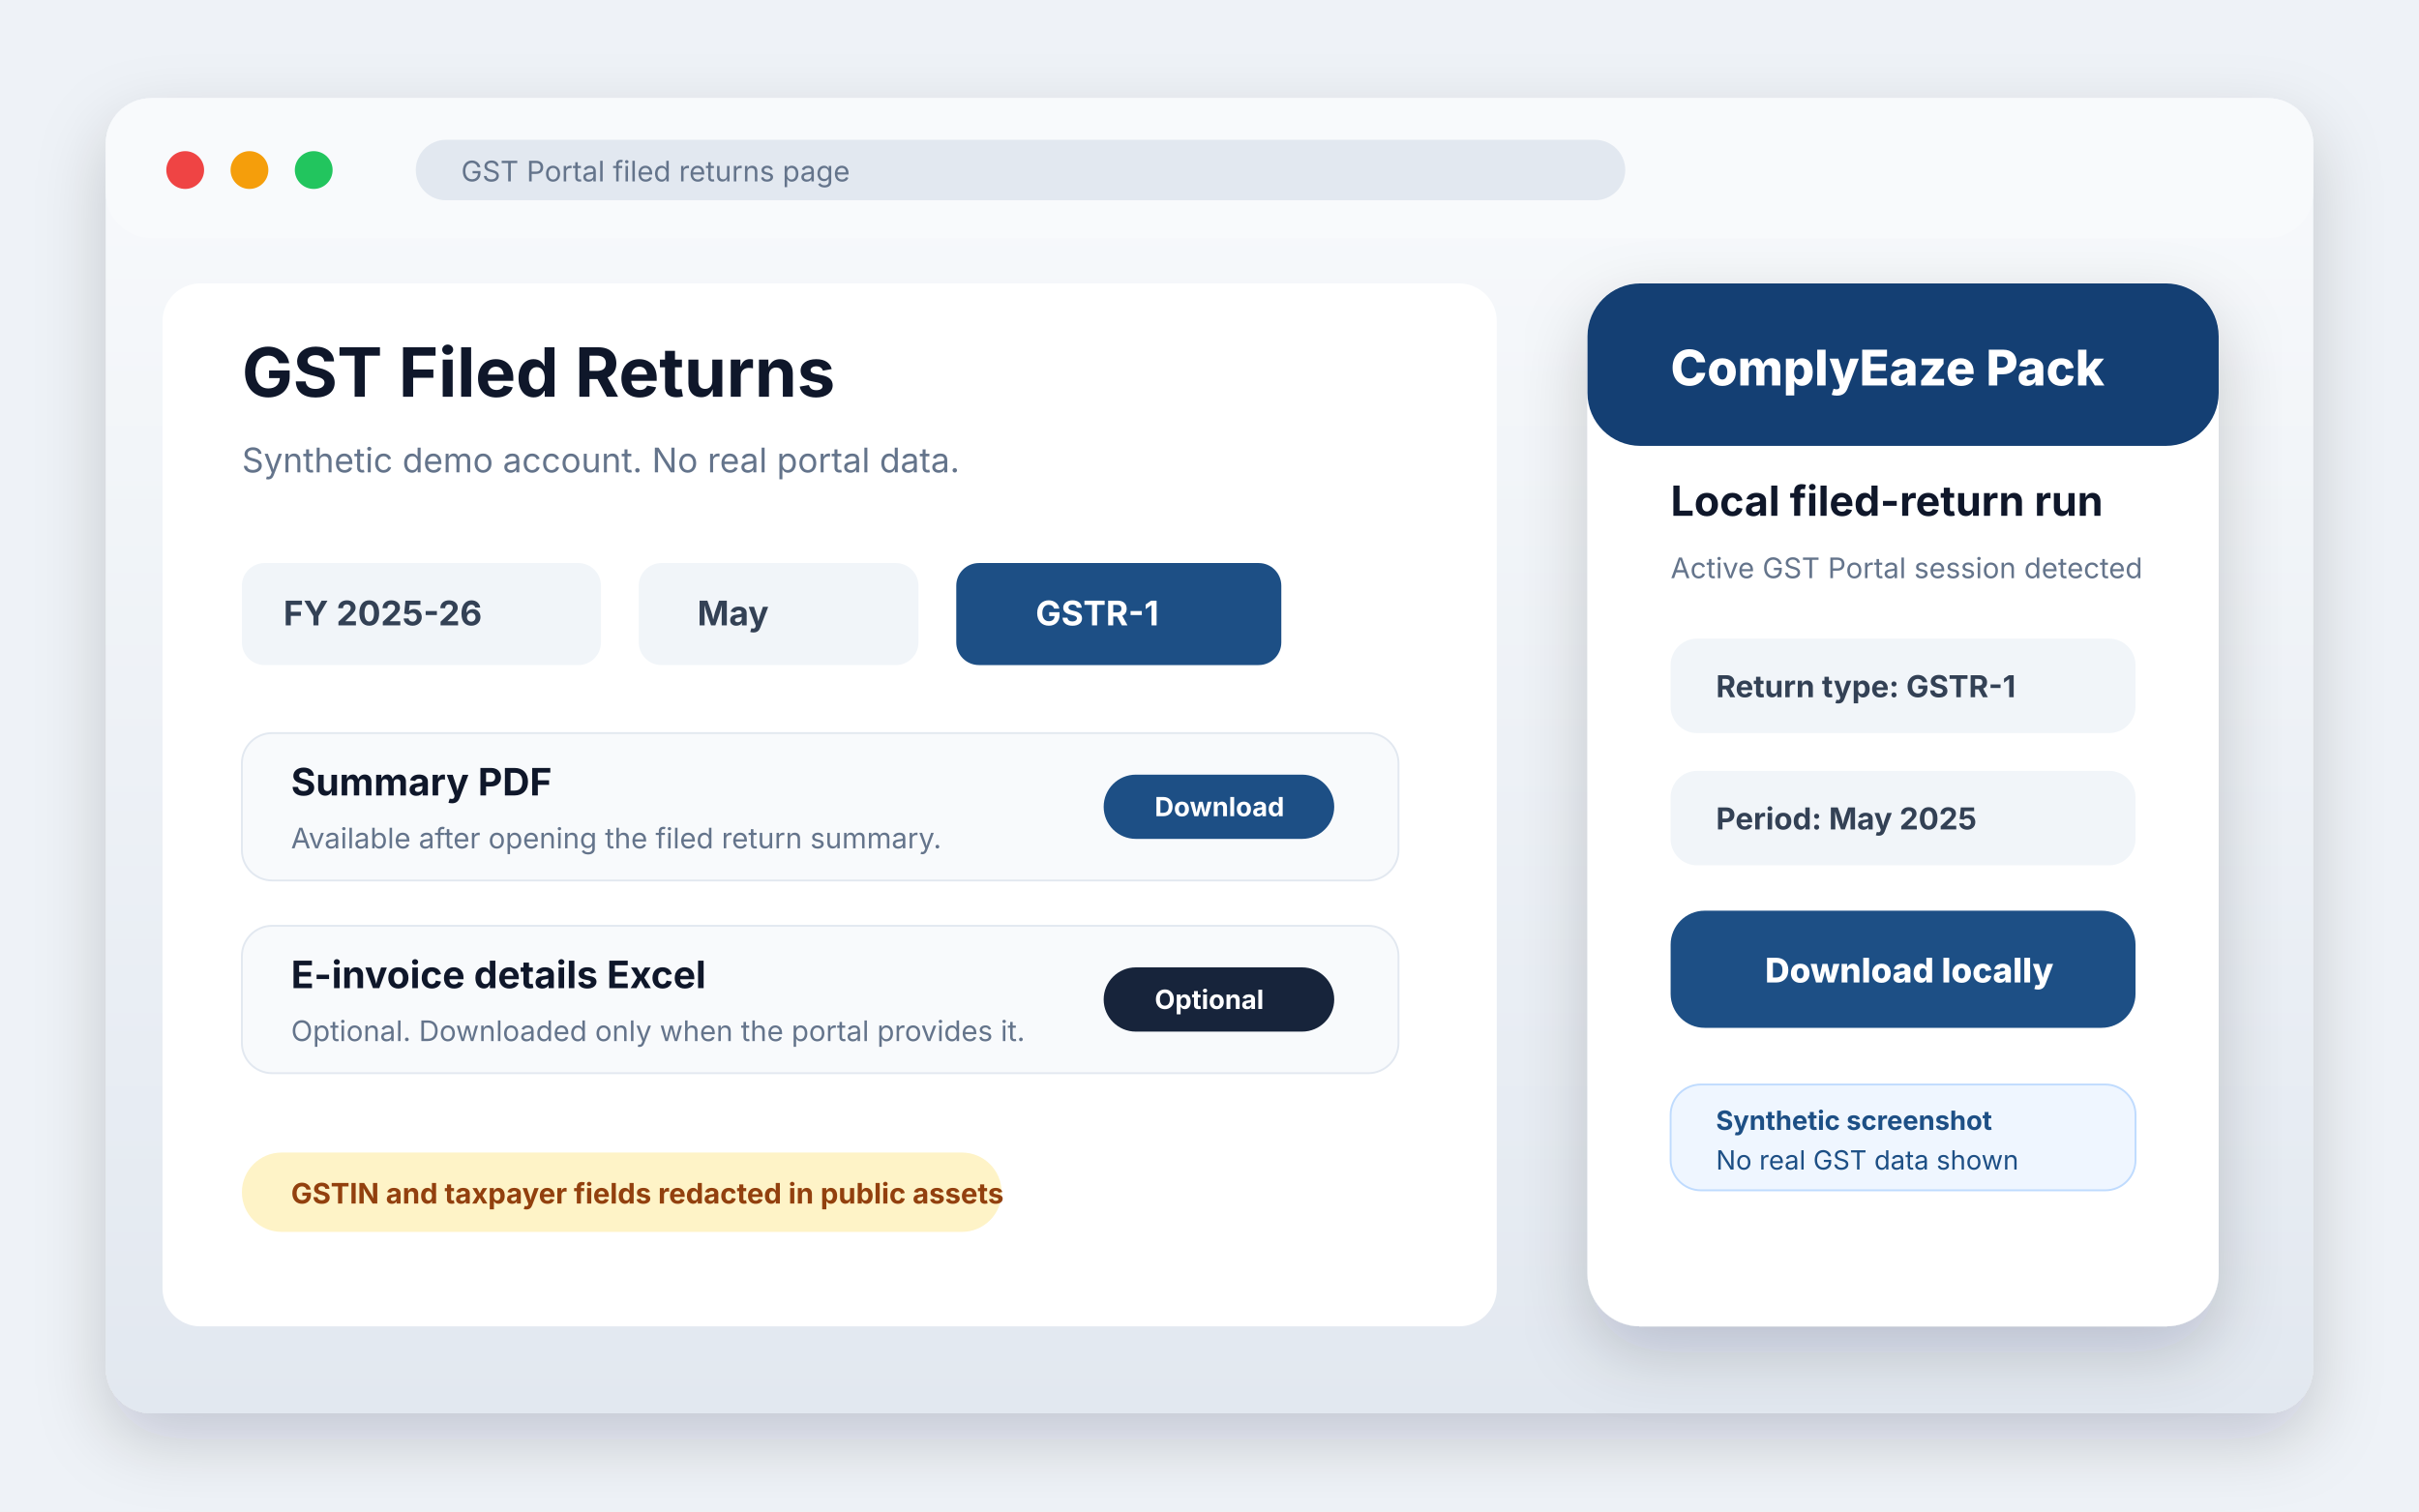
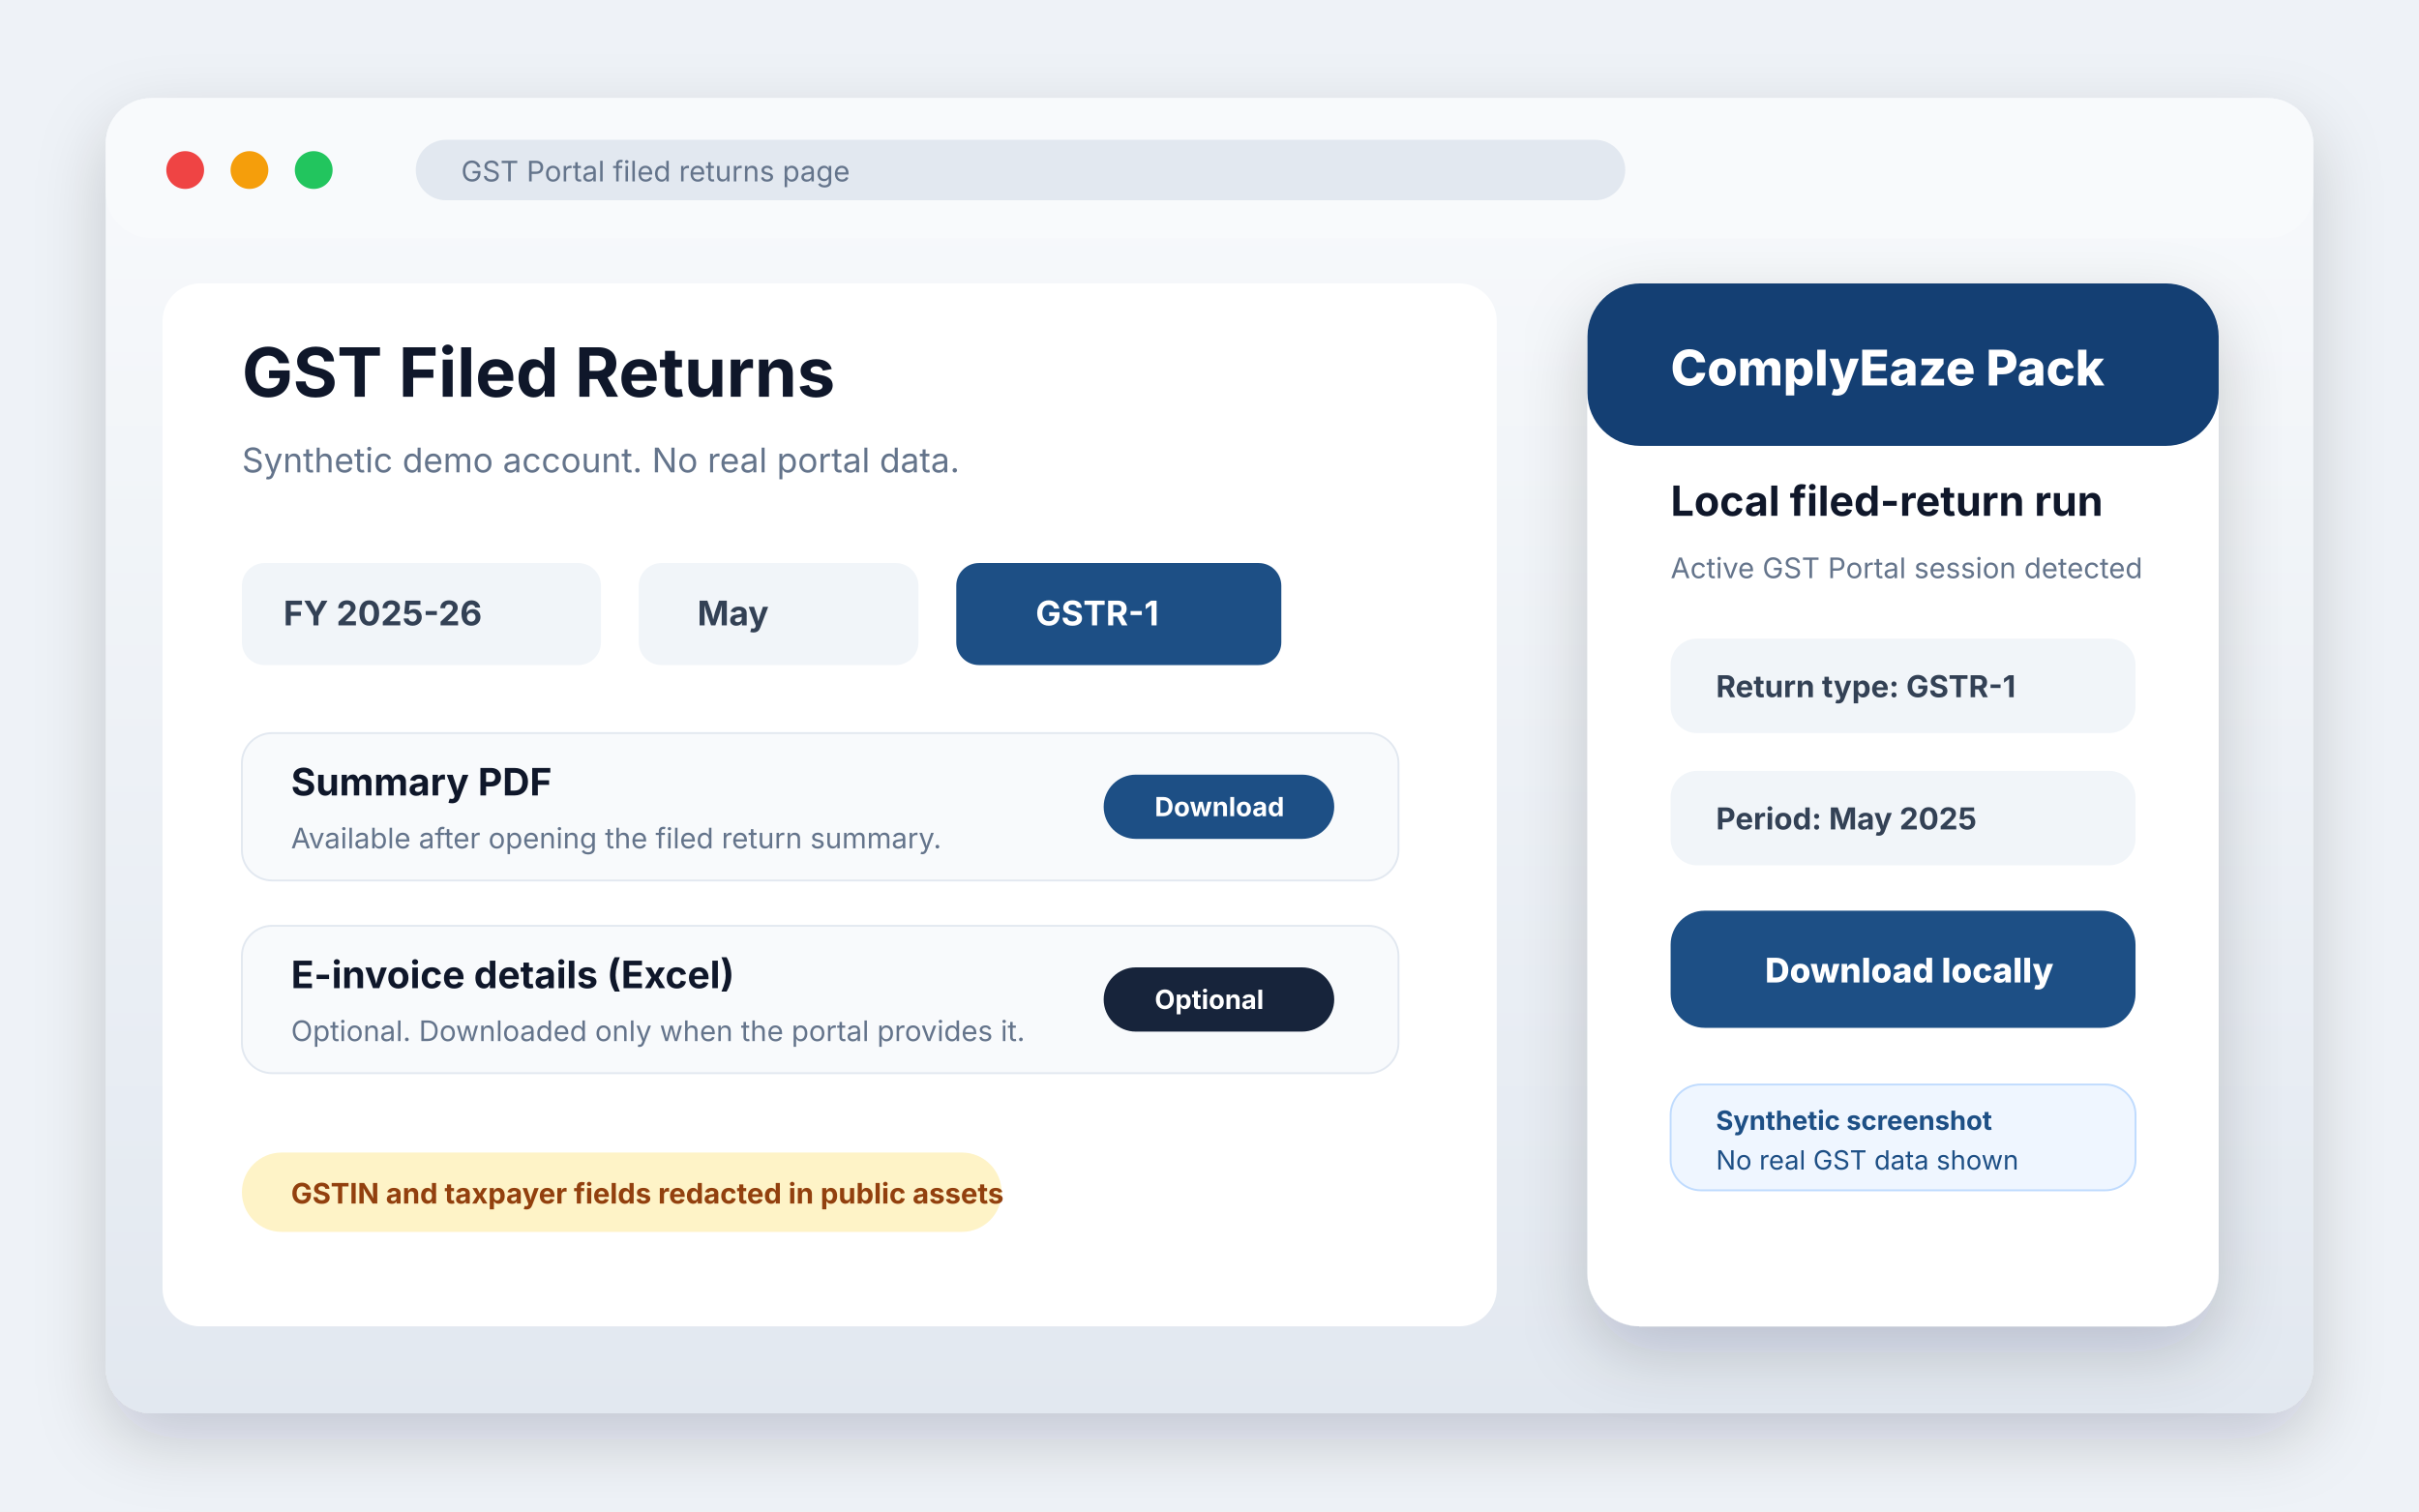
<svg xmlns="http://www.w3.org/2000/svg" width="1280" height="800" viewBox="0 0 1280 800" role="img" aria-labelledby="title desc">
  <defs>
    <linearGradient id="chrome" x1="0" y1="0" x2="0" y2="1">
      <stop offset="0" stop-color="#f8fafc" />
      <stop offset="1" stop-color="#e2e8f0" />
    </linearGradient>
    <filter id="shadow" x="-10%" y="-10%" width="120%" height="120%">
      <feDropShadow dx="0" dy="14" stdDeviation="18" flood-color="#0f172a" flood-opacity="0.18" />
    </filter>
  </defs>
  <rect width="1280" height="800" fill="#eef2f7" />
  <rect x="56" y="52" width="1168" height="696" rx="24" fill="url(#chrome)" filter="url(#shadow)" />
  <rect x="56" y="52" width="1168" height="74" rx="24" fill="#f8fafc" />
  <circle cx="98" cy="90" r="10" fill="#ef4444" />
  <circle cx="132" cy="90" r="10" fill="#f59e0b" />
  <circle cx="166" cy="90" r="10" fill="#22c55e" />
  <rect x="220" y="74" width="640" height="32" rx="16" fill="#e2e8f0" />
  <text x="244" y="96" fill="#64748b" font-family="Inter, Arial, sans-serif" font-size="15">GST Portal filed returns page</text>
  <rect x="86" y="150" width="706" height="552" rx="20" fill="#ffffff" />
  <text x="128" y="210" fill="#0f172a" font-family="Inter, Arial, sans-serif" font-size="36" font-weight="750">GST Filed Returns</text>
  <text x="128" y="250" fill="#64748b" font-family="Inter, Arial, sans-serif" font-size="18">Synthetic demo account. No real portal data.</text>
  <rect x="128" y="298" width="190" height="54" rx="12" fill="#f1f5f9" />
  <text x="150" y="331" fill="#334155" font-family="Inter, Arial, sans-serif" font-size="18" font-weight="700">FY 2025-26</text>
  <rect x="338" y="298" width="148" height="54" rx="12" fill="#f1f5f9" />
  <text x="369" y="331" fill="#334155" font-family="Inter, Arial, sans-serif" font-size="18" font-weight="700">May</text>
  <rect x="506" y="298" width="172" height="54" rx="12" fill="#1d4f85" />
  <text x="548" y="331" fill="#ffffff" font-family="Inter, Arial, sans-serif" font-size="18" font-weight="750">GSTR-1</text>
  <rect x="128" y="388" width="612" height="78" rx="16" fill="#f8fafc" stroke="#e2e8f0" />
  <text x="154" y="421" fill="#0f172a" font-family="Inter, Arial, sans-serif" font-size="20" font-weight="750">Summary PDF</text>
  <text x="154" y="449" fill="#64748b" font-family="Inter, Arial, sans-serif" font-size="15">Available after opening the filed return summary.</text>
  <rect x="584" y="410" width="122" height="34" rx="17" fill="#1d4f85" />
  <text x="611" y="432" fill="#ffffff" font-family="Inter, Arial, sans-serif" font-size="14" font-weight="750">Download</text>
  <rect x="128" y="490" width="612" height="78" rx="16" fill="#f8fafc" stroke="#e2e8f0" />
-   <text x="154" y="523" fill="#0f172a" font-family="Inter, Arial, sans-serif" font-size="20" font-weight="750">E-invoice details Excel</text>
+   <text x="154" y="523" fill="#0f172a" font-family="Inter, Arial, sans-serif" font-size="20" font-weight="750">E-invoice details (Excel)</text>
  <text x="154" y="551" fill="#64748b" font-family="Inter, Arial, sans-serif" font-size="15">Optional. Downloaded only when the portal provides it.</text>
  <rect x="584" y="512" width="122" height="34" rx="17" fill="#17243b" />
  <text x="611" y="534" fill="#ffffff" font-family="Inter, Arial, sans-serif" font-size="14" font-weight="750">Optional</text>
  <rect x="128" y="610" width="402" height="42" rx="21" fill="#fef3c7" />
  <text x="154" y="637" fill="#92400e" font-family="Inter, Arial, sans-serif" font-size="15" font-weight="700">GSTIN and taxpayer fields redacted in public assets</text>
  <rect x="840" y="150" width="334" height="552" rx="28" fill="#ffffff" filter="url(#shadow)" />
  <rect x="840" y="150" width="334" height="86" rx="28" fill="#143f73" />
  <text x="884" y="204" fill="#ffffff" font-family="Inter, Arial, sans-serif" font-size="26" font-weight="800">ComplyEaze Pack</text>
  <text x="884" y="273" fill="#0f172a" font-family="Inter, Arial, sans-serif" font-size="22" font-weight="750">Local filed-return run</text>
  <text x="884" y="306" fill="#64748b" font-family="Inter, Arial, sans-serif" font-size="15">Active GST Portal session detected</text>
  <rect x="884" y="338" width="246" height="50" rx="14" fill="#f1f5f9" />
  <text x="908" y="369" fill="#334155" font-family="Inter, Arial, sans-serif" font-size="16" font-weight="700">Return type: GSTR-1</text>
  <rect x="884" y="408" width="246" height="50" rx="14" fill="#f1f5f9" />
  <text x="908" y="439" fill="#334155" font-family="Inter, Arial, sans-serif" font-size="16" font-weight="700">Period: May 2025</text>
  <rect x="884" y="482" width="246" height="62" rx="18" fill="#1d4f85" />
  <text x="934" y="520" fill="#ffffff" font-family="Inter, Arial, sans-serif" font-size="18" font-weight="800">Download locally</text>
  <rect x="884" y="574" width="246" height="56" rx="16" fill="#eff6ff" stroke="#bfdbfe" />
  <text x="908" y="598" fill="#1d4f85" font-family="Inter, Arial, sans-serif" font-size="14" font-weight="750">Synthetic screenshot</text>
  <text x="908" y="619" fill="#1d4f85" font-family="Inter, Arial, sans-serif" font-size="14">No real GST data shown</text>
</svg>
